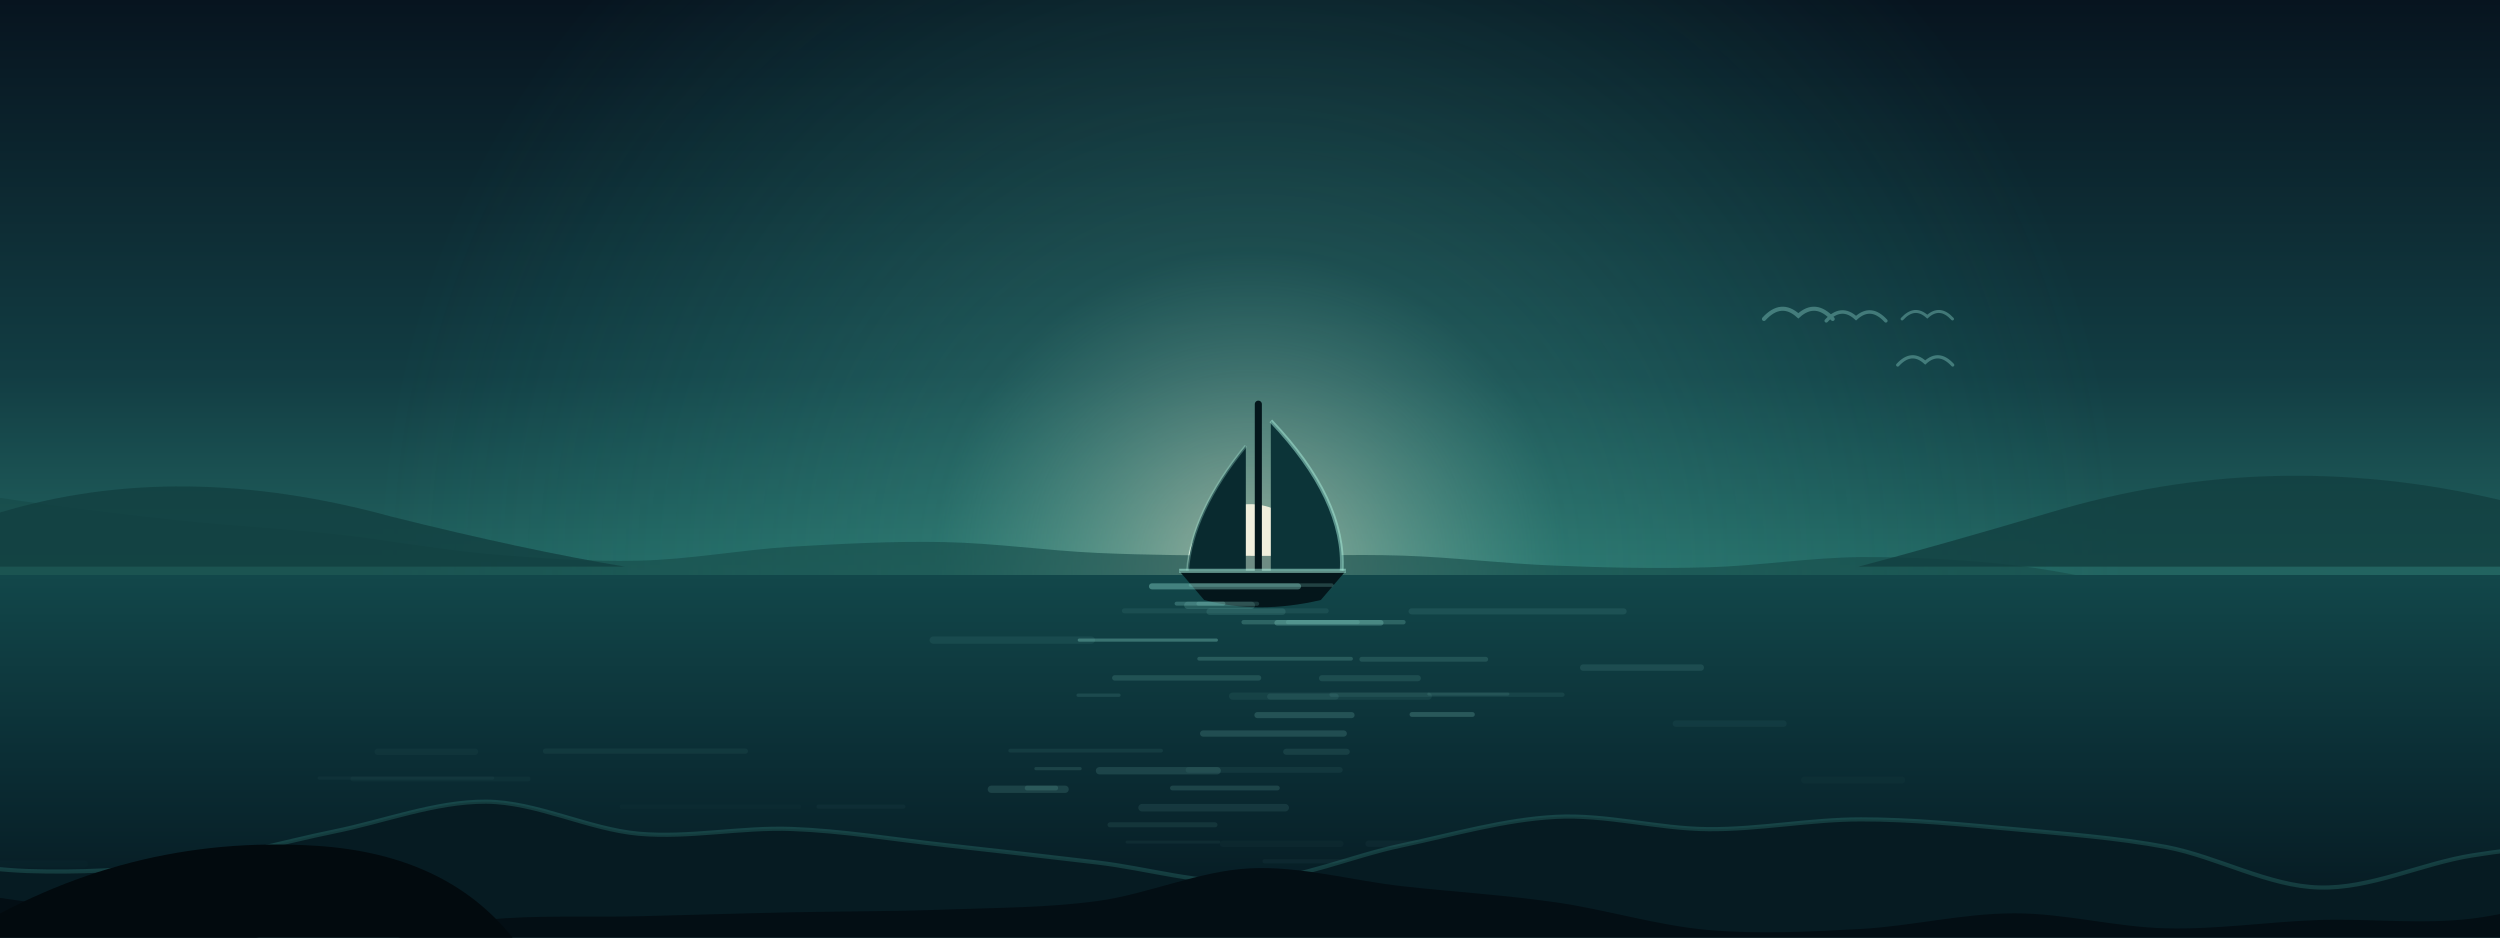
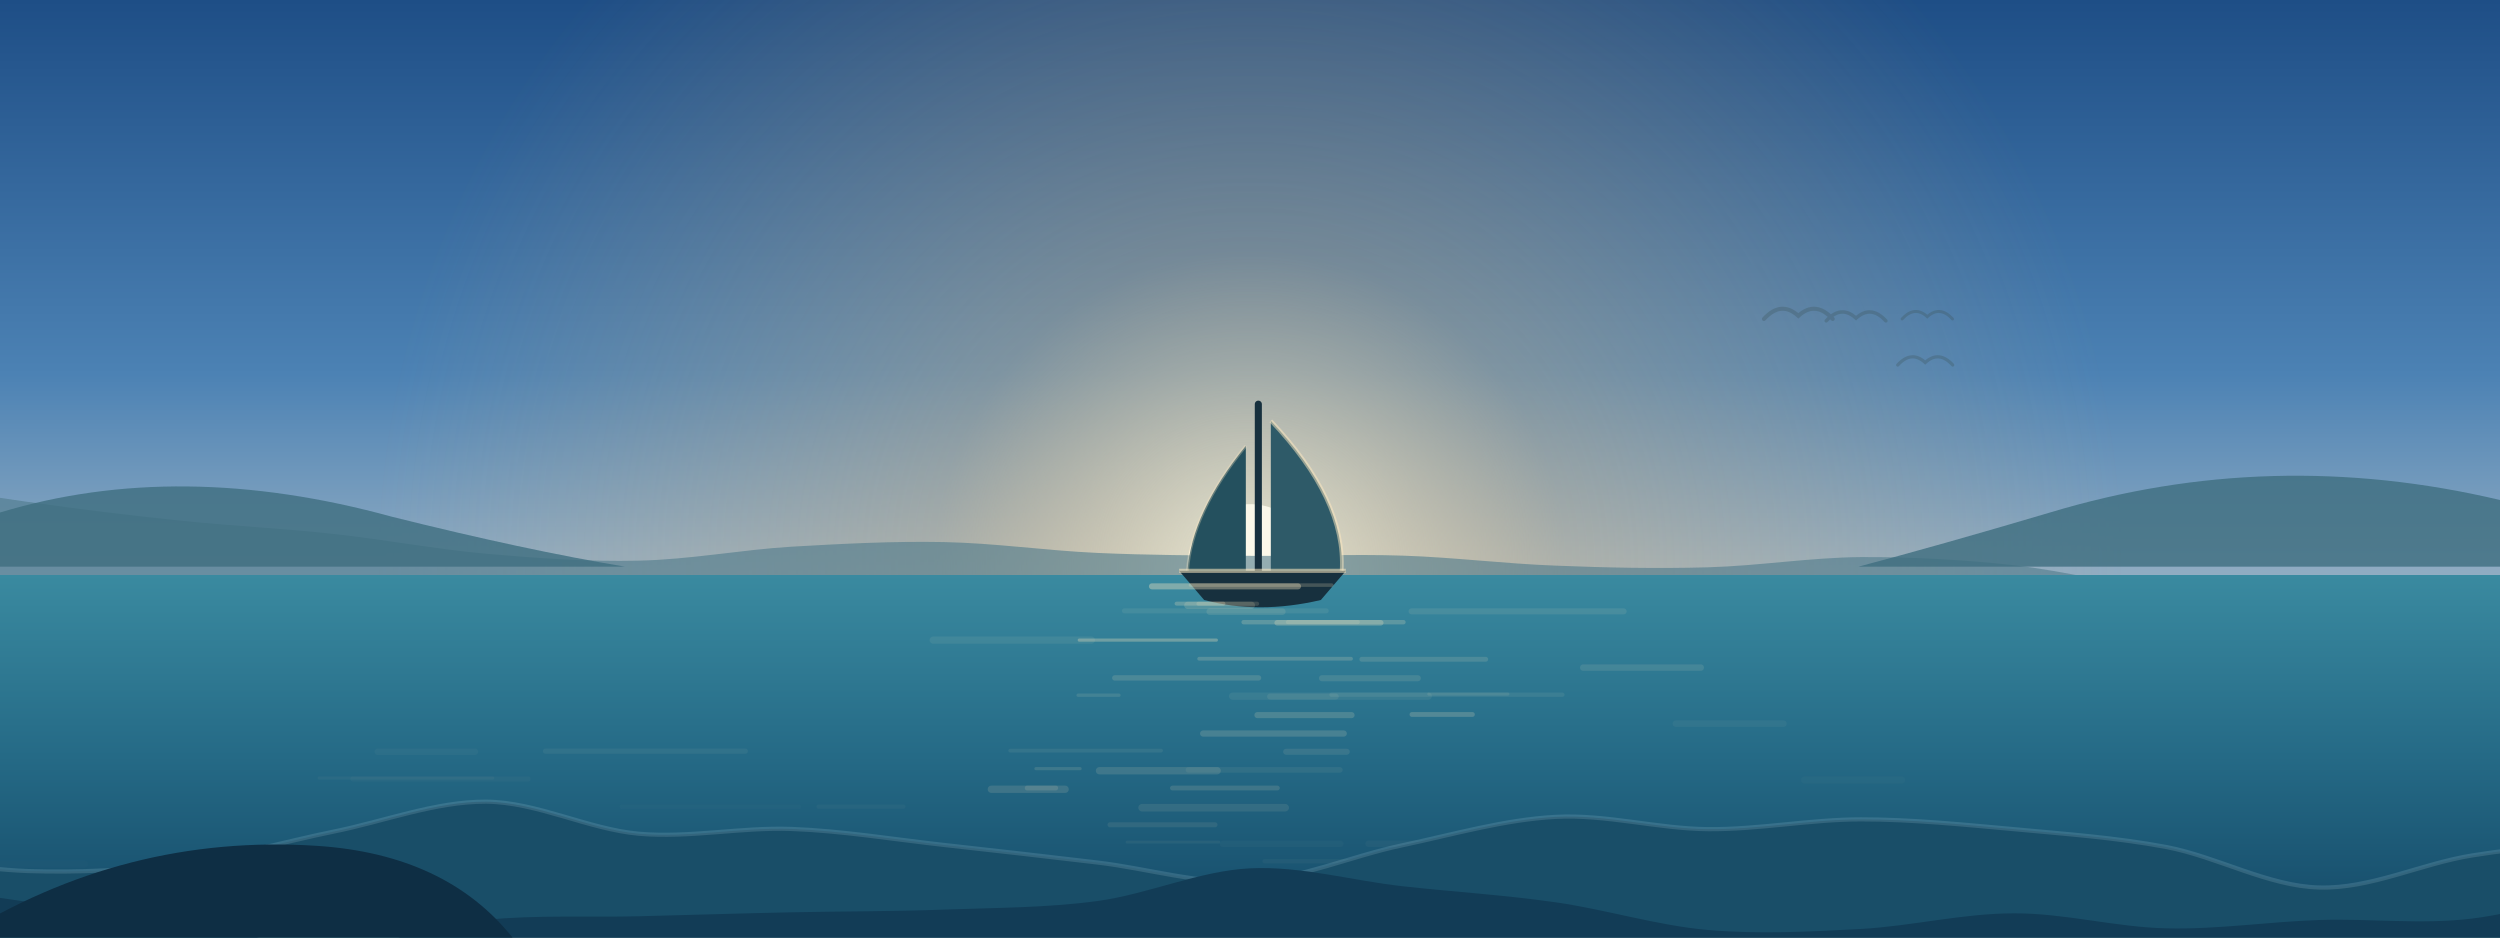
<svg xmlns="http://www.w3.org/2000/svg" viewBox="0 0 1200 450" width="1200" height="450" preserveAspectRatio="xMidYMid slice">
  <defs>
    <linearGradient id="g1" x1="0" y1="0" x2="0" y2="450" gradientUnits="userSpaceOnUse">
-       <stop offset="0" stop-color="#07141F" />
-       <stop offset="0.4" stop-color="#123D43" />
-       <stop offset="0.74" stop-color="#2C7C72" />
-       <stop offset="1" stop-color="#8CD5BE" />
+       <stop offset="0" stop-color="#1E4E86" />
+       <stop offset="0.4" stop-color="#4C82B4" />
+       <stop offset="0.74" stop-color="#BAC6CB" />
+       <stop offset="1" stop-color="#FFD9A0" />
    </linearGradient>
    <radialGradient id="g2" cx="600" cy="272" r="420" gradientUnits="userSpaceOnUse">
-       <stop offset="0" stop-color="#FFF2D6" stop-opacity="0.55" />
-       <stop offset="0.36" stop-color="#5FD6BF" stop-opacity="0.18" />
-       <stop offset="1" stop-color="#2DD4BF" stop-opacity="0" />
+       <stop offset="0" stop-color="#FFF6D8" stop-opacity="0.8" />
+       <stop offset="0.36" stop-color="#F5C078" stop-opacity="0.3" />
+       <stop offset="1" stop-color="#F5C078" stop-opacity="0" />
    </radialGradient>
    <linearGradient id="g3" x1="0" y1="276" x2="0" y2="450" gradientUnits="userSpaceOnUse">
-       <stop offset="0" stop-color="#12474A" />
-       <stop offset="0.5" stop-color="#0B2E35" />
-       <stop offset="1" stop-color="#05161E" />
+       <stop offset="0" stop-color="#3A8AA0" />
+       <stop offset="0.5" stop-color="#256A86" />
+       <stop offset="1" stop-color="#144866" />
    </linearGradient>
  </defs>
  <rect width="1200" height="450" fill="url(#g1)" />
  <rect width="1200" height="450" fill="url(#g2)" />
-   <circle cx="600" cy="272" r="30" fill="#FFF8E6" opacity="0.88" />
-   <path d="M-60 229.3C-47.8 231.3 -11.1 237.5 13.3 240.9C37.8 244.4 62.2 247.4 86.7 249.9C111.1 252.5 135.6 253.6 160 256.3C184.4 258.9 208.9 263.6 233.3 265.8C257.8 267.9 282.2 269.7 306.7 269.1C331.1 268.6 355.6 263.9 380 262.4C404.4 261 428.9 259.7 453.3 260.2C477.8 260.7 502.2 264.3 526.7 265.4C551.1 266.5 575.6 266.6 600 266.8C624.4 267 648.9 265.9 673.3 266.7C697.8 267.5 722.2 270.6 746.7 271.5C771.1 272.5 795.6 273 820 272.3C844.4 271.6 868.9 267.6 893.3 267.4C917.8 267.3 942.2 268.6 966.7 271.3C991.1 274.1 1015.6 280.4 1040 283.9C1064.4 287.4 1088.9 289.9 1113.3 292.5C1137.8 295 1162.2 296.6 1186.7 299.3C1211.1 302 1247.8 307.2 1260 308.8L1260 490L-60 490Z" fill="#154A48" opacity="0.6" />
-   <path d="M0 272L0 246Q86 220 188 248Q252 264 300 272Z" fill="#123F40" opacity="0.8" />
-   <path d="M1200 272L1200 240Q1090 214 984 246Q930 262 892 272Z" fill="#123F40" opacity="0.8" />
+   <circle cx="600" cy="272" r="30" fill="#FFFCEE" opacity="0.88" />
+   <path d="M-60 229.3C-47.8 231.3 -11.1 237.5 13.3 240.9C37.8 244.4 62.2 247.4 86.7 249.9C111.1 252.5 135.6 253.6 160 256.3C184.4 258.9 208.9 263.6 233.3 265.8C257.8 267.9 282.2 269.7 306.7 269.1C331.1 268.6 355.6 263.9 380 262.4C404.4 261 428.9 259.7 453.3 260.2C477.8 260.7 502.2 264.3 526.7 265.4C551.1 266.5 575.6 266.6 600 266.8C624.4 267 648.9 265.9 673.3 266.7C697.8 267.5 722.2 270.6 746.7 271.5C771.1 272.5 795.6 273 820 272.3C844.4 271.6 868.9 267.6 893.3 267.4C917.8 267.3 942.2 268.6 966.7 271.3C991.1 274.1 1015.6 280.4 1040 283.9C1064.4 287.4 1088.9 289.9 1113.3 292.5C1137.8 295 1162.2 296.6 1186.7 299.3C1211.1 302 1247.8 307.2 1260 308.8L1260 490L-60 490Z" fill="#4E7A8A" opacity="0.6" />
+   <path d="M0 272L0 246Q86 220 188 248Q252 264 300 272Z" fill="#3E6E80" opacity="0.8" />
+   <path d="M1200 272L1200 240Q1090 214 984 246Q930 262 892 272Z" fill="#3E6E80" opacity="0.8" />
  <rect x="0" y="276" width="1200" height="174" fill="url(#g3)" />
  <g>
-     <path d="M604 194L604 274" stroke="#04161B" stroke-width="3.4" stroke-linecap="round" />
-     <path d="M610 202Q646 240 644 274L610 274Z" fill="#0C3438" />
-     <path d="M598 214Q572 246 570 274L598 274Z" fill="#092A2F" />
-     <path d="M610 202Q646 240 644 274" fill="none" stroke="#A8F0DE" stroke-width="1.8" opacity="0.5" />
-     <path d="M598 214Q572 246 570 274" fill="none" stroke="#A8F0DE" stroke-width="1.4" opacity="0.3" />
-     <path d="M566 274L646 274L634 288Q604 295 578 288Z" fill="#04161B" />
-     <path d="M566 274L646 274" stroke="#A8F0DE" stroke-width="2" opacity="0.55" />
+     <path d="M604 194L604 274" stroke="#17303E" stroke-width="3.4" stroke-linecap="round" />
+     <path d="M610 202Q646 240 644 274L610 274Z" fill="#2E5A68" />
+     <path d="M598 214Q572 246 570 274L598 274Z" fill="#24505E" />
+     <path d="M610 202Q646 240 644 274" fill="none" stroke="#FFE9C0" stroke-width="1.8" opacity="0.5" />
+     <path d="M598 214Q572 246 570 274" fill="none" stroke="#FFE9C0" stroke-width="1.4" opacity="0.3" />
+     <path d="M566 274L646 274L634 288Q604 295 578 288Z" fill="#17303E" />
+     <path d="M566 274L646 274" stroke="#FFE9C0" stroke-width="2" opacity="0.55" />
  </g>
-   <g fill="#9BEEDF">
+   <g fill="#FFEBC0">
    <rect x="570.6" y="280" width="69.5" height="1.7" rx="0.9" opacity="0.2" />
    <rect x="551.5" y="280" width="73" height="2.9" rx="1.4" opacity="0.358" />
    <rect x="563.8" y="288.8" width="24.4" height="1.9" rx="1" opacity="0.232" />
    <rect x="568.4" y="288.8" width="34" height="3.5" rx="1.7" opacity="0.154" />
    <rect x="574.3" y="288.8" width="30.1" height="2" rx="1" opacity="0.16" />
    <rect x="617.2" y="297.6" width="35.5" height="2" rx="1" opacity="0.13" />
    <rect x="595.9" y="297.6" width="78.8" height="2.1" rx="1" opacity="0.207" />
    <rect x="611.7" y="297.6" width="52.4" height="2.7" rx="1.4" opacity="0.253" />
    <rect x="517.3" y="306.5" width="67.3" height="1.5" rx="0.7" opacity="0.3" />
    <rect x="574.7" y="315.3" width="74.7" height="1.8" rx="0.9" opacity="0.181" />
    <rect x="652.5" y="315.3" width="61.8" height="2.3" rx="1.1" opacity="0.135" />
    <rect x="533.8" y="324.1" width="71.6" height="2.6" rx="1.3" opacity="0.138" />
    <rect x="633.1" y="324.1" width="48.9" height="2.9" rx="1.4" opacity="0.112" />
    <rect x="516.7" y="332.9" width="21.2" height="1.6" rx="0.8" opacity="0.109" />
    <rect x="608.2" y="332.9" width="34.4" height="2.9" rx="1.5" opacity="0.078" />
    <rect x="676.6" y="341.8" width="31.3" height="2.3" rx="1.1" opacity="0.192" />
    <rect x="602.1" y="341.8" width="48.1" height="2.9" rx="1.4" opacity="0.162" />
    <rect x="576" y="350.6" width="70.5" height="3" rx="1.5" opacity="0.149" />
    <rect x="484" y="359.4" width="74.2" height="1.8" rx="0.9" opacity="0.069" />
    <rect x="615.9" y="359.4" width="32" height="2.9" rx="1.5" opacity="0.09" />
    <rect x="569.1" y="368.2" width="75.4" height="2.7" rx="1.4" opacity="0.059" />
    <rect x="496.5" y="368.2" width="22.7" height="1.5" rx="0.7" opacity="0.119" />
    <rect x="526" y="368.2" width="60" height="3.5" rx="1.7" opacity="0.125" />
    <rect x="474.1" y="377.1" width="38.9" height="3.5" rx="1.7" opacity="0.127" />
    <rect x="561.6" y="377.1" width="52.7" height="2.3" rx="1.2" opacity="0.131" />
    <rect x="491.9" y="377.1" width="16" height="2.3" rx="1.1" opacity="0.126" />
    <rect x="546.4" y="385.9" width="72.3" height="3.6" rx="1.8" opacity="0.092" />
    <rect x="531.6" y="394.7" width="52.8" height="2.4" rx="1.2" opacity="0.082" />
    <rect x="585.5" y="403.5" width="59.4" height="3.1" rx="1.6" opacity="0.025" />
    <rect x="655.4" y="403.5" width="35.2" height="3" rx="1.5" opacity="0.032" />
    <rect x="540.3" y="403.5" width="45.4" height="1.4" rx="0.7" opacity="0.047" />
    <rect x="606" y="412.4" width="51.5" height="2" rx="1" opacity="0.039" />
    <rect x="685.7" y="412.4" width="62.7" height="2.1" rx="1.1" opacity="0.032" />
    <rect x="425.1" y="421.2" width="25.9" height="2.5" rx="1.3" opacity="0.019" />
    <rect x="556.9" y="421.2" width="21.8" height="2.3" rx="1.1" opacity="0.016" />
    <rect x="560.2" y="430" width="37.7" height="2.6" rx="1.3" opacity="0" />
    <rect x="484.6" y="430" width="53.6" height="2.5" rx="1.2" opacity="0" />
  </g>
-   <g fill="#9BEEDF">
+   <g fill="#FFEBC0">
    <rect x="538.5" y="292" width="99.3" height="2.4" rx="1.2" opacity="0.073" />
    <rect x="579.1" y="292" width="38" height="3.2" rx="1.6" opacity="0.109" />
    <rect x="676.1" y="292" width="104.7" height="2.9" rx="1.5" opacity="0.09" />
    <rect x="446.2" y="305.5" width="79.4" height="3.5" rx="1.8" opacity="0.07" />
    <rect x="758.4" y="318.9" width="59.5" height="3.1" rx="1.5" opacity="0.104" />
    <rect x="638.1" y="332.4" width="112.9" height="2.1" rx="1.1" opacity="0.071" />
    <rect x="589.9" y="332.4" width="97.4" height="3.5" rx="1.8" opacity="0.065" />
    <rect x="685.1" y="332.4" width="39.4" height="1.5" rx="0.8" opacity="0.096" />
    <rect x="802.9" y="345.8" width="54.7" height="3.1" rx="1.5" opacity="0.046" />
    <rect x="260.6" y="359.3" width="98.4" height="2.5" rx="1.2" opacity="0.051" />
    <rect x="179.8" y="359.3" width="49.7" height="3.1" rx="1.5" opacity="0.035" />
    <rect x="168.2" y="372.7" width="86.5" height="2.4" rx="1.2" opacity="0.031" />
    <rect x="864.5" y="372.7" width="50" height="3.4" rx="1.7" opacity="0.023" />
    <rect x="152.5" y="372.7" width="84.7" height="1.5" rx="0.7" opacity="0.039" />
    <rect x="297.5" y="386.2" width="87" height="2.1" rx="1" opacity="0.018" />
    <rect x="391.9" y="386.2" width="42.7" height="2" rx="1" opacity="0.034" />
    <rect x="203.5" y="399.6" width="41.4" height="3.1" rx="1.6" opacity="0.021" />
    <rect x="-48.2" y="413.1" width="90.4" height="3.3" rx="1.7" opacity="0.008" />
    <rect x="348.1" y="413.1" width="48.2" height="3.3" rx="1.7" opacity="0.022" />
    <rect x="346.9" y="413.1" width="80.1" height="1.9" rx="0.9" opacity="0.014" />
    <rect x="1135.4" y="426.5" width="37.8" height="1.5" rx="0.8" opacity="0.012" />
    <rect x="1003.2" y="440" width="67" height="2.8" rx="1.4" opacity="0" />
    <rect x="77.5" y="440" width="76.3" height="2.7" rx="1.4" opacity="0" />
    <rect x="405.7" y="440" width="36.3" height="2.2" rx="1.1" opacity="0" />
  </g>
-   <g fill="none" stroke="#9AE6DA" stroke-width="1.3" stroke-linecap="round" opacity="0.35">
+   <g fill="none" stroke="#3E5A62" stroke-width="1.3" stroke-linecap="round" opacity="0.35">
    <path transform="translate(890.9 154) scale(1.3)" d="M-11 0q5.5 -6 11 -1q5.5 -5 11 1" />
    <path transform="translate(925.1 153.1) scale(1.1)" d="M-11 0q5.5 -6 11 -1q5.5 -5 11 1" />
    <path transform="translate(924.1 175.2) scale(1.2)" d="M-11 0q5.5 -6 11 -1q5.5 -5 11 1" />
    <path transform="translate(863.2 153.1) scale(1.5)" d="M-11 0q5.5 -6 11 -1q5.5 -5 11 1" />
  </g>
-   <path d="M-60 409.4C-47.8 410.9 -11.1 417.2 13.3 418.1C37.8 418.9 62.2 417.7 86.7 414.5C111.1 411.4 135.6 404.2 160 399.2C184.4 394.3 208.9 384.7 233.3 384.8C257.8 385 282.2 398 306.7 400.2C331.1 402.3 355.6 397 380 397.9C404.4 398.8 428.9 402.9 453.3 405.6C477.8 408.3 502.2 411.1 526.7 414C551.1 416.9 575.6 424.5 600 423.1C624.4 421.7 648.9 410.8 673.3 405.7C697.8 400.5 722.2 393.4 746.7 392.1C771.1 390.8 795.6 397.8 820 398C844.4 398.2 868.9 393.3 893.3 393.3C917.8 393.3 942.2 395.8 966.7 398C991.1 400.3 1015.6 402 1040 406.6C1064.4 411.3 1088.9 425.4 1113.3 426C1137.8 426.7 1162.2 414.5 1186.7 410.6C1211.1 406.6 1247.8 403.8 1260 402.4L1260 490L-60 490Z" fill="#061B22" />
-   <path d="M-60 409.4C-47.8 410.9 -11.1 417.2 13.3 418.1C37.8 418.9 62.2 417.7 86.7 414.5C111.1 411.4 135.6 404.2 160 399.2C184.4 394.3 208.9 384.7 233.3 384.8C257.8 385 282.2 398 306.7 400.2C331.1 402.3 355.6 397 380 397.9C404.4 398.8 428.9 402.9 453.3 405.6C477.8 408.3 502.2 411.1 526.7 414C551.1 416.9 575.6 424.5 600 423.1C624.4 421.7 648.9 410.8 673.3 405.7C697.8 400.5 722.2 393.4 746.7 392.1C771.1 390.8 795.6 397.8 820 398C844.4 398.2 868.9 393.3 893.3 393.3C917.8 393.3 942.2 395.8 966.7 398C991.1 400.3 1015.6 402 1040 406.6C1064.4 411.3 1088.9 425.4 1113.3 426C1137.8 426.7 1162.2 414.5 1186.7 410.6C1211.1 406.6 1247.8 403.8 1260 402.4" fill="none" stroke="#5EEAD4" stroke-width="2" opacity="0.16" />
-   <path d="M-60 422C-47.8 423.8 -11.1 429.5 13.3 432.9C37.8 436.3 62.2 438.9 86.7 442.5C111.1 446.1 135.6 454.5 160 454.3C184.4 454.2 208.9 443.9 233.3 441.5C257.8 439.1 282.2 440.4 306.7 439.8C331.1 439.2 355.6 438.4 380 437.9C404.4 437.4 428.9 437.5 453.3 436.6C477.8 435.7 502.2 435.8 526.7 432.5C551.1 429.2 575.6 418 600 416.8C624.4 415.6 648.9 422.7 673.3 425.4C697.8 428.1 722.2 429.6 746.7 433.1C771.1 436.6 795.6 444.3 820 446.4C844.4 448.5 868.9 447.2 893.3 445.9C917.8 444.5 942.2 438.4 966.7 438.4C991.1 438.3 1015.6 445.1 1040 445.6C1064.4 446.2 1088.9 442.4 1113.3 441.6C1137.8 440.8 1162.2 443.9 1186.7 440.9C1211.1 437.9 1247.8 426.5 1260 423.6L1260 490L-60 490Z" fill="#030E14" />
-   <path d="M-20 450Q60 400 152 406Q214 410 246 450Z" fill="#020A0E" />
+   <path d="M-60 409.4C-47.8 410.9 -11.1 417.2 13.3 418.1C37.8 418.9 62.2 417.7 86.7 414.5C111.1 411.4 135.6 404.2 160 399.2C184.4 394.3 208.9 384.7 233.3 384.8C257.8 385 282.2 398 306.7 400.2C331.1 402.3 355.6 397 380 397.9C404.4 398.8 428.9 402.9 453.3 405.6C477.8 408.3 502.2 411.1 526.7 414C551.1 416.9 575.6 424.5 600 423.1C624.4 421.7 648.9 410.8 673.3 405.7C697.8 400.5 722.2 393.4 746.7 392.1C771.1 390.8 795.6 397.8 820 398C844.4 398.2 868.9 393.3 893.3 393.3C917.8 393.3 942.2 395.8 966.7 398C991.1 400.3 1015.6 402 1040 406.6C1064.4 411.3 1088.9 425.4 1113.3 426C1137.8 426.7 1162.2 414.5 1186.7 410.6C1211.1 406.6 1247.8 403.8 1260 402.4L1260 490L-60 490Z" fill="#194E68" />
+   <path d="M-60 409.4C-47.8 410.9 -11.1 417.2 13.3 418.1C37.8 418.9 62.2 417.7 86.7 414.5C111.1 411.4 135.6 404.2 160 399.2C184.4 394.3 208.9 384.7 233.3 384.8C257.8 385 282.2 398 306.7 400.2C331.1 402.3 355.6 397 380 397.9C404.4 398.8 428.9 402.9 453.3 405.6C477.8 408.3 502.2 411.1 526.7 414C551.1 416.9 575.6 424.5 600 423.1C624.4 421.7 648.9 410.8 673.3 405.7C697.8 400.5 722.2 393.4 746.7 392.1C771.1 390.8 795.6 397.8 820 398C844.4 398.2 868.9 393.3 893.3 393.3C917.8 393.3 942.2 395.8 966.7 398C991.1 400.3 1015.6 402 1040 406.6C1064.4 411.3 1088.9 425.4 1113.3 426C1137.8 426.7 1162.2 414.5 1186.7 410.6C1211.1 406.6 1247.8 403.8 1260 402.4" fill="none" stroke="#BFE0EA" stroke-width="2" opacity="0.16" />
+   <path d="M-60 422C-47.8 423.8 -11.1 429.5 13.3 432.9C37.8 436.3 62.2 438.9 86.7 442.5C111.1 446.1 135.6 454.5 160 454.3C184.4 454.2 208.9 443.9 233.3 441.5C257.8 439.1 282.2 440.4 306.7 439.8C331.1 439.2 355.6 438.4 380 437.9C404.4 437.4 428.9 437.5 453.3 436.6C477.8 435.7 502.2 435.8 526.7 432.5C551.1 429.2 575.6 418 600 416.8C624.4 415.6 648.9 422.7 673.3 425.4C697.8 428.1 722.2 429.6 746.7 433.1C771.1 436.6 795.6 444.3 820 446.4C844.4 448.5 868.9 447.2 893.3 445.9C917.8 444.5 942.2 438.4 966.7 438.4C991.1 438.3 1015.6 445.1 1040 445.6C1064.4 446.2 1088.9 442.4 1113.3 441.6C1137.8 440.8 1162.2 443.9 1186.7 440.9C1211.1 437.9 1247.8 426.5 1260 423.6L1260 490L-60 490Z" fill="#123C56" />
+   <path d="M-20 450Q60 400 152 406Q214 410 246 450Z" fill="#0E2E44" />
</svg>
